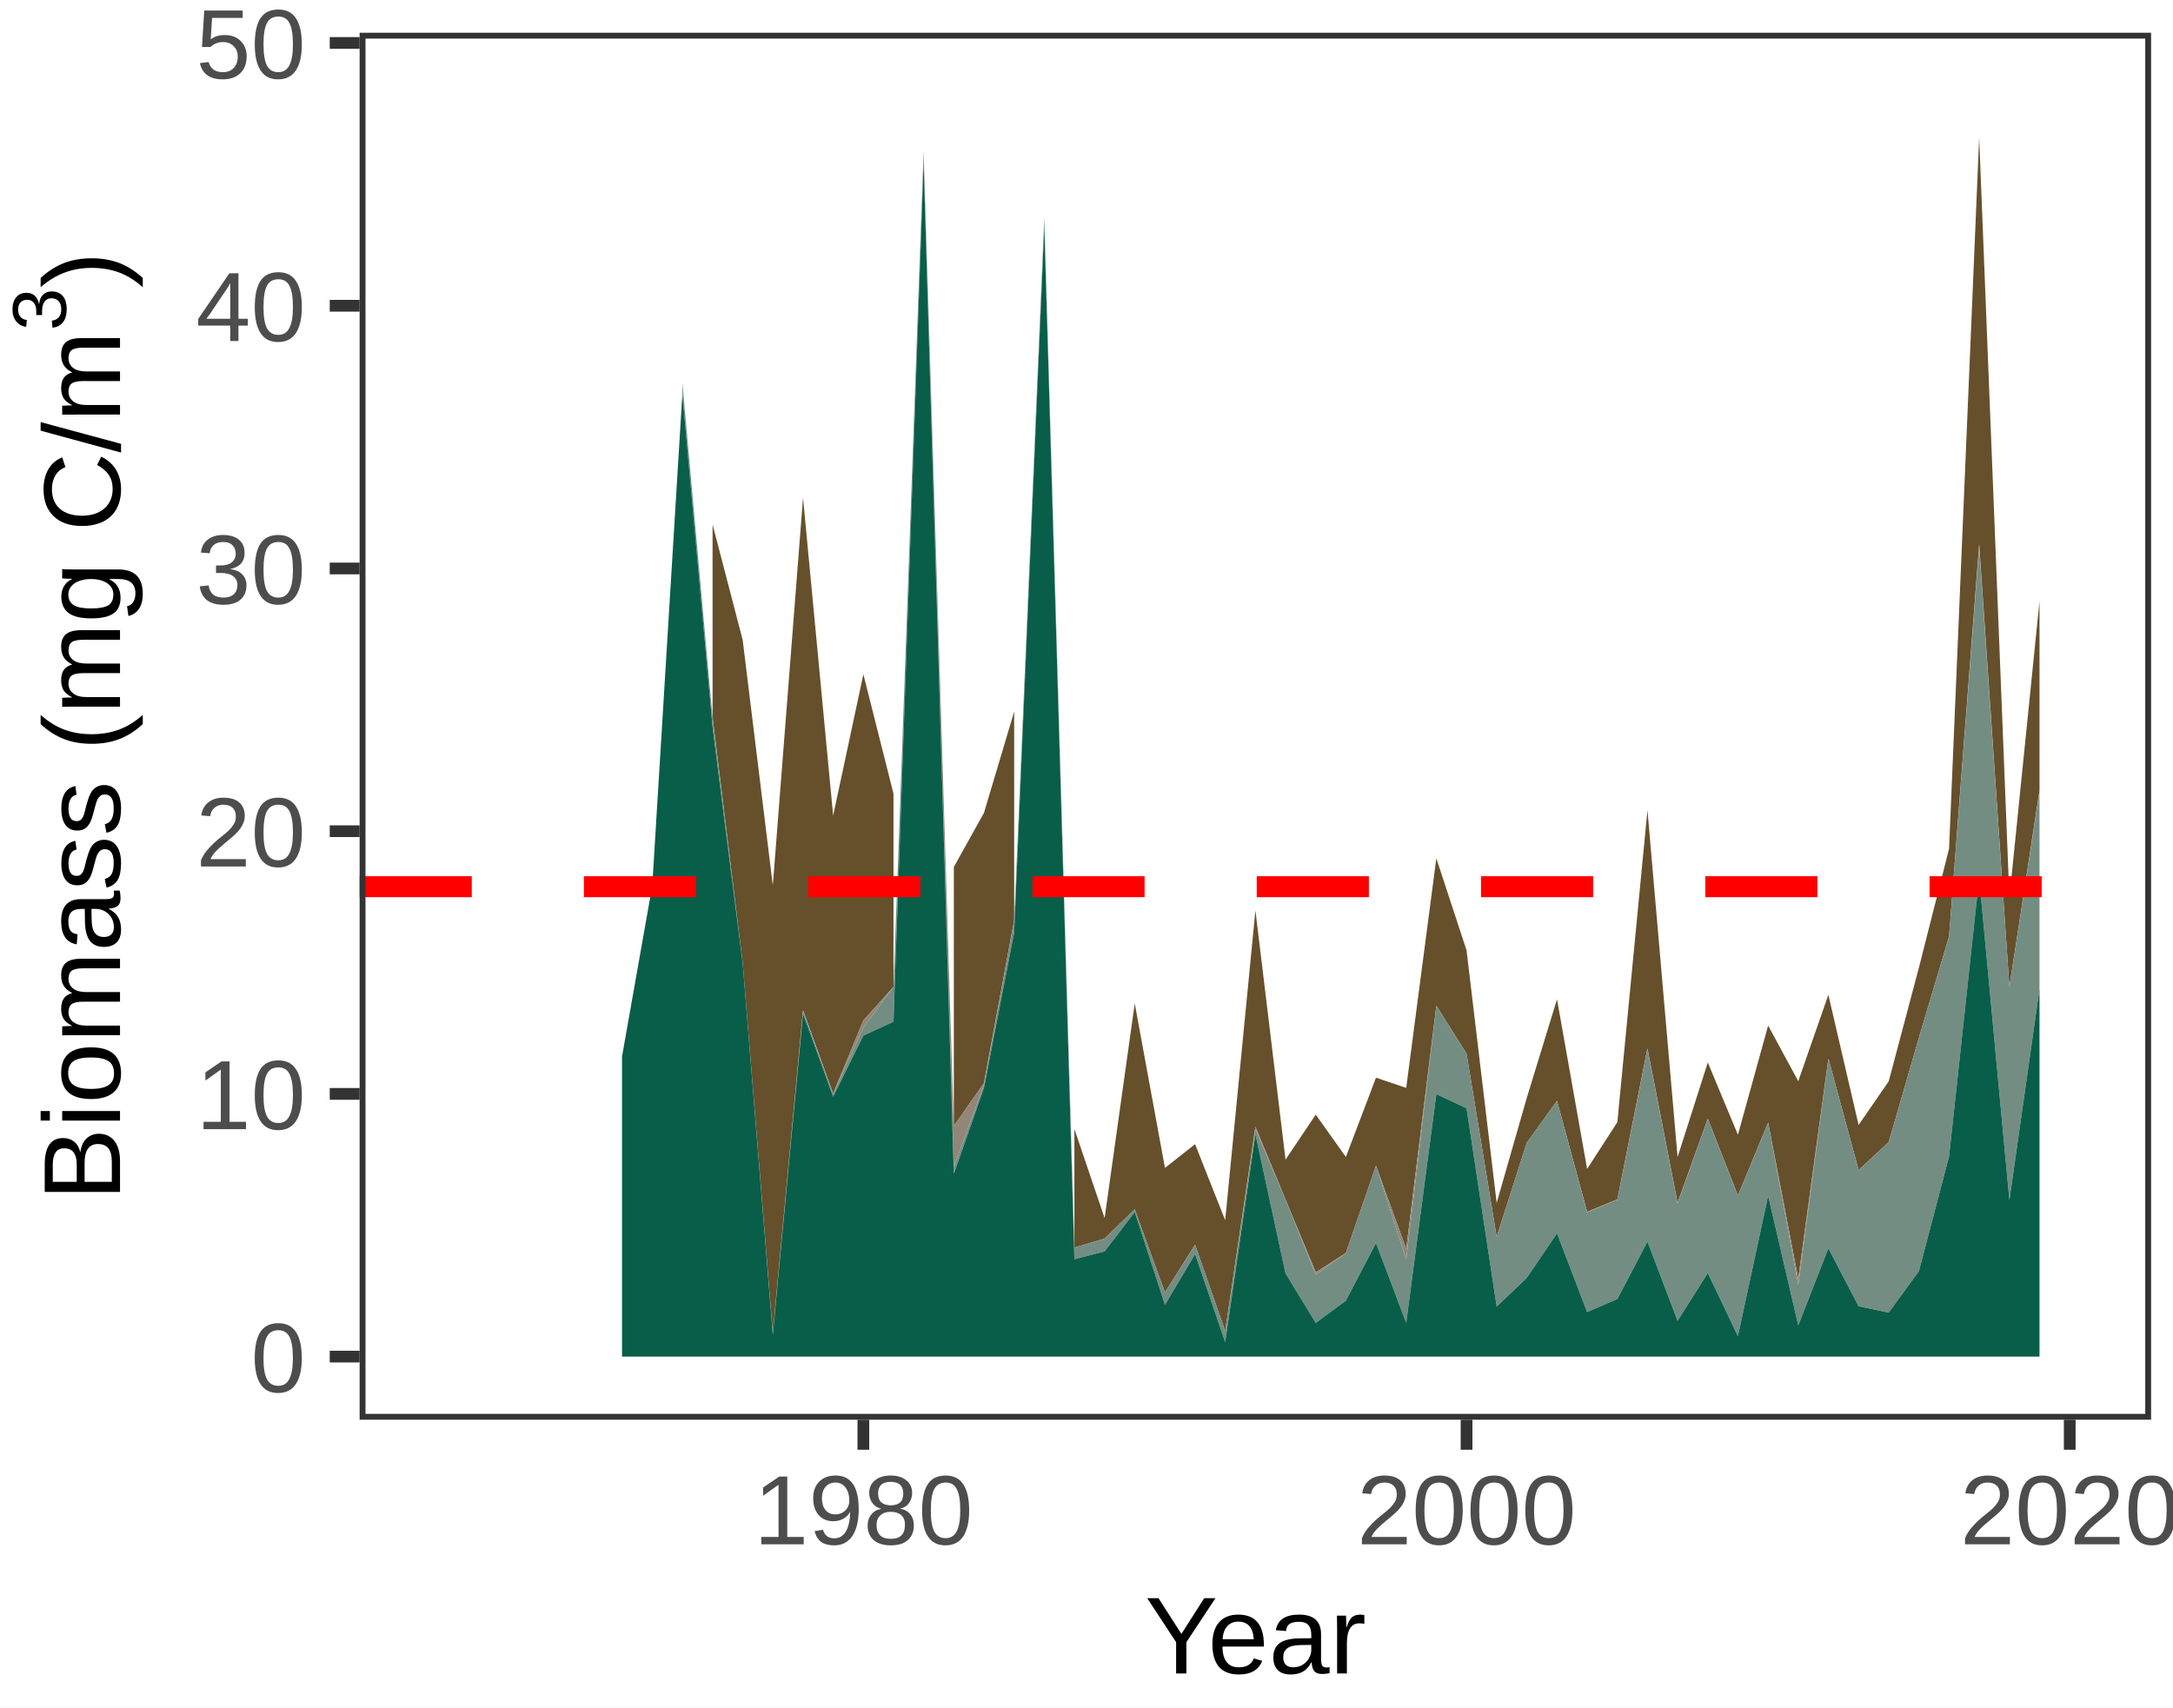
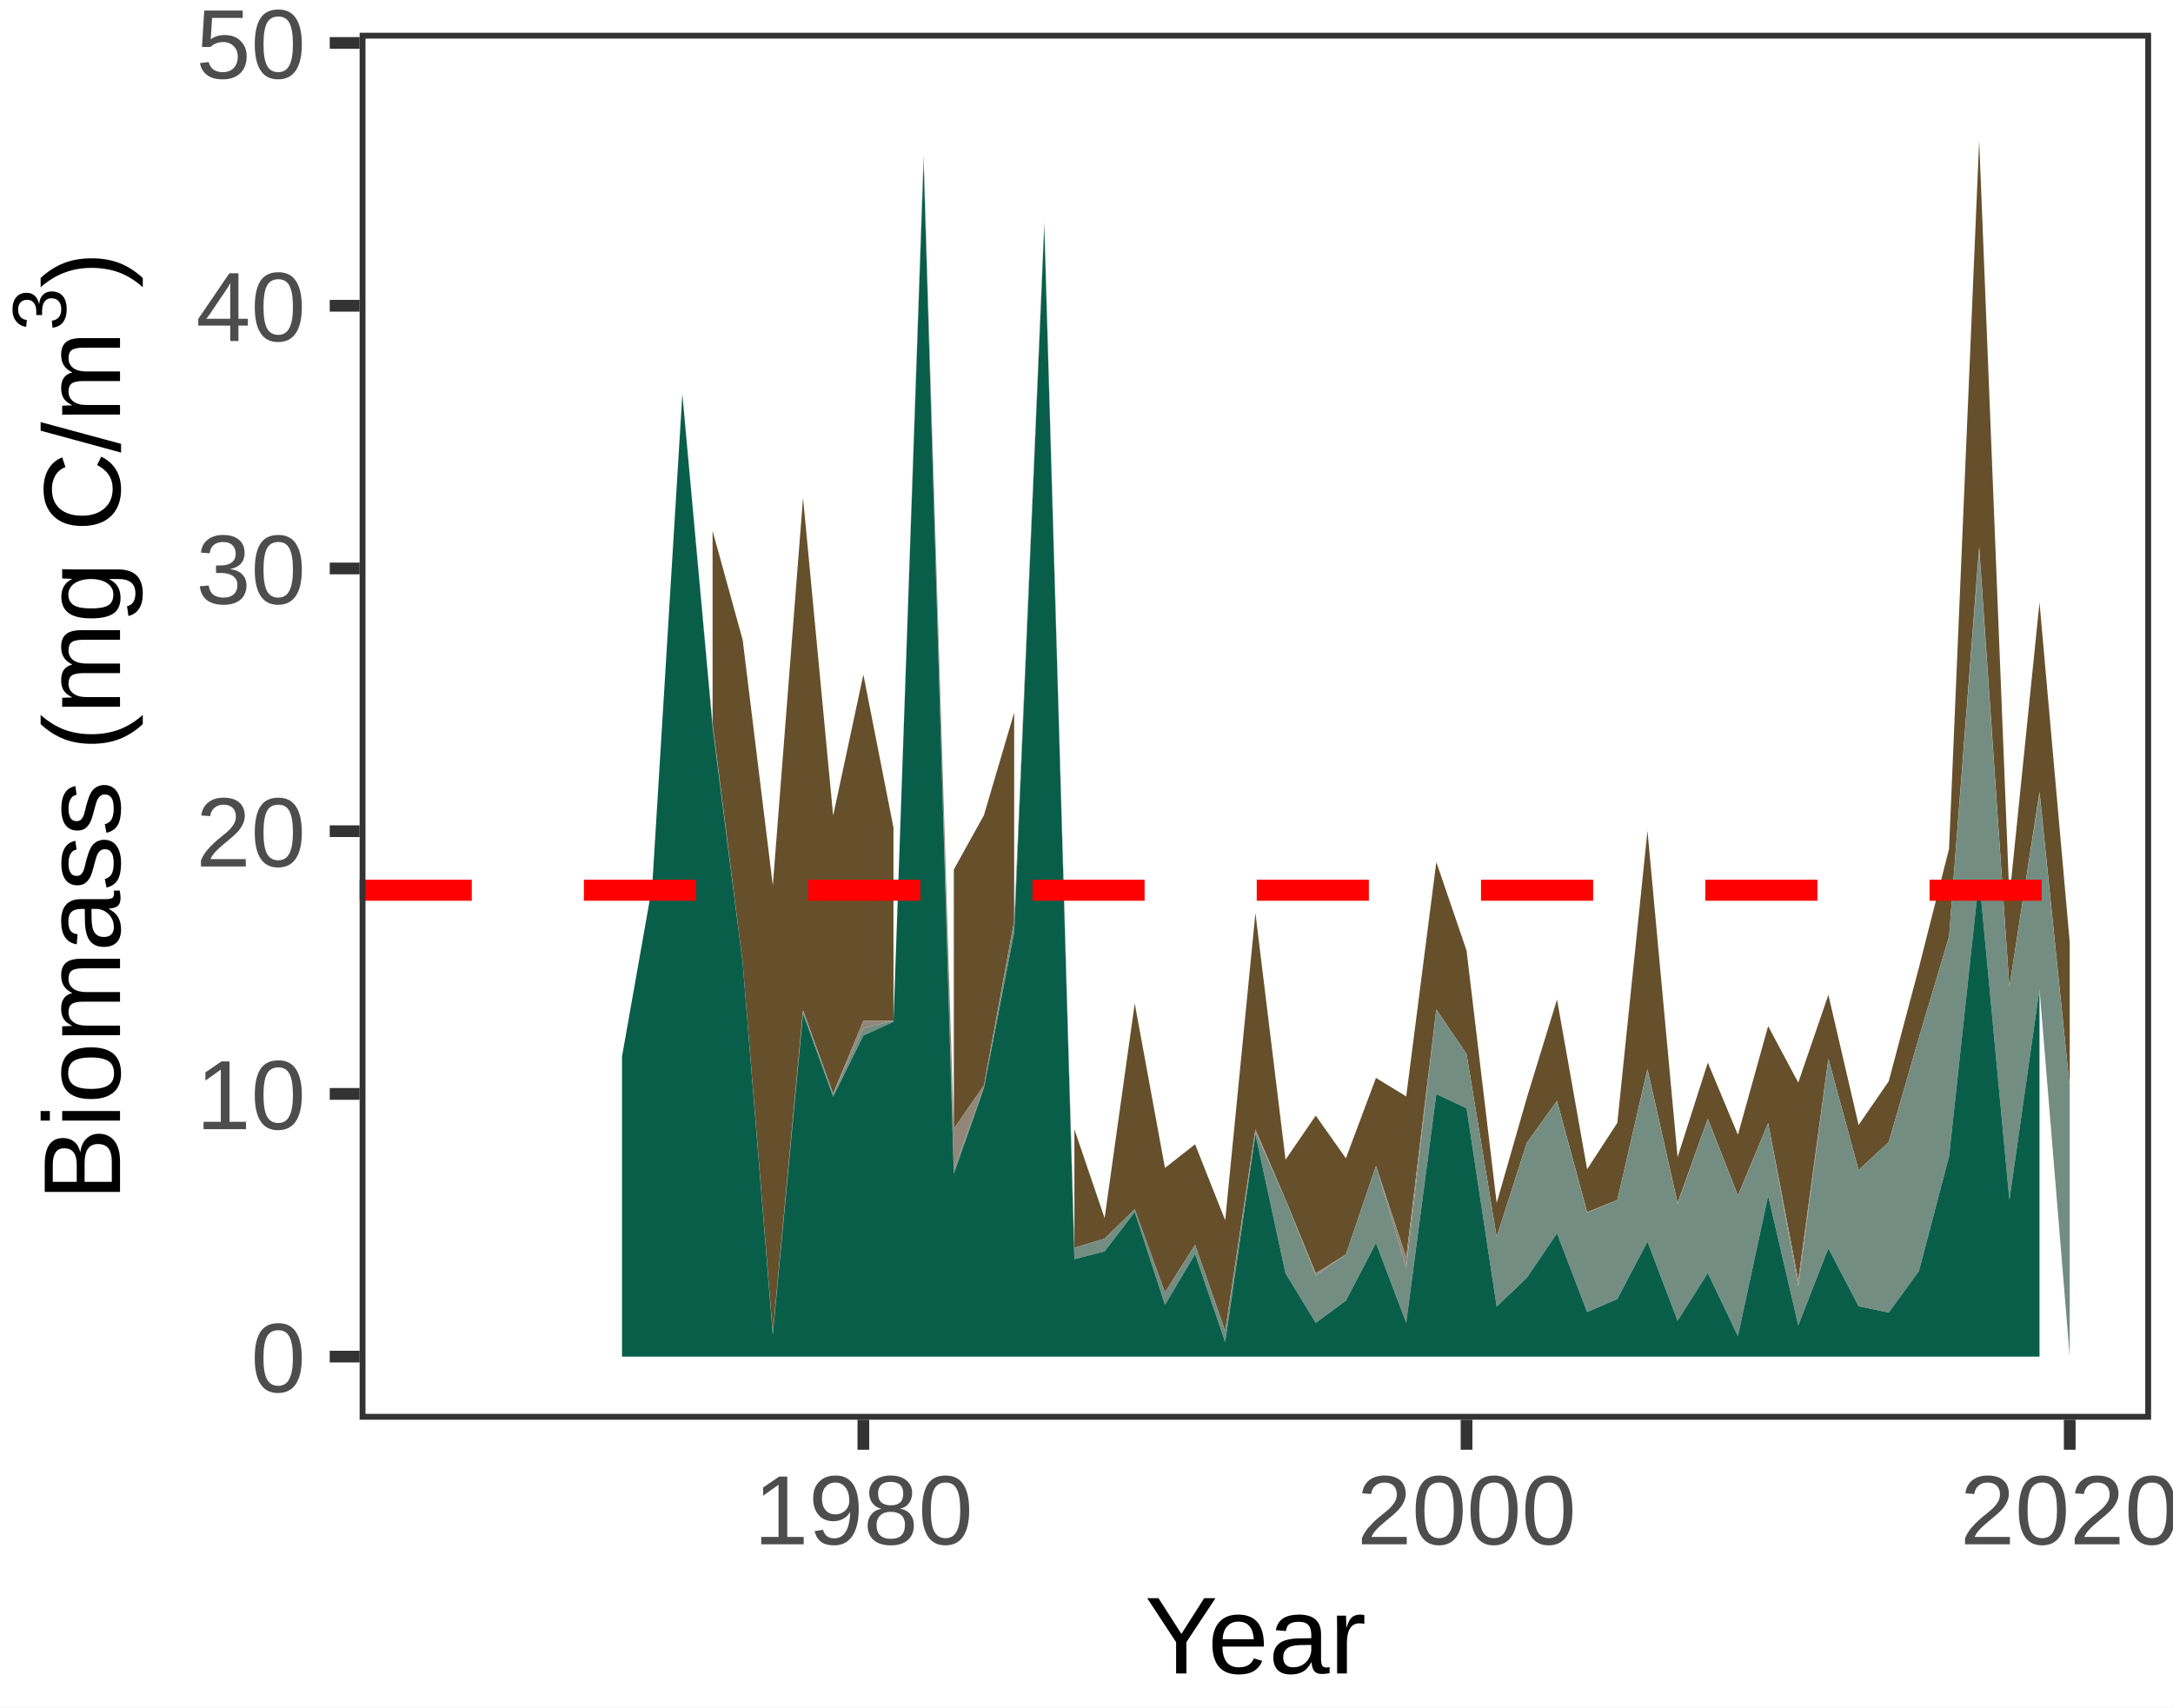
<svg xmlns="http://www.w3.org/2000/svg" class="svglite" width="198.43pt" height="155.91pt" viewBox="0 0 198.43 155.91">
  <defs>
    <style type="text/css">
    .svglite line, .svglite polyline, .svglite polygon, .svglite path, .svglite rect, .svglite circle {
      fill: none;
      stroke: #000000;
      stroke-linecap: round;
      stroke-linejoin: round;
      stroke-miterlimit: 10.00;
    }
  </style>
  </defs>
  <rect width="100%" height="100%" style="stroke: none; fill: #FFFFFF;" />
  <defs>
    <clipPath id="cpMC4wMHwxOTguNDN8MC4wMHwxNTUuOTE=">
      <rect x="0.00" y="0.00" width="198.43" height="155.91" />
    </clipPath>
  </defs>
  <g clip-path="url(#cpMC4wMHwxOTguNDN8MC4wMHwxNTUuOTE=)">
    <rect x="0.00" y="0.00" width="198.43" height="155.91" style="stroke-width: 1.07; stroke: #FFFFFF; fill: #FFFFFF;" />
  </g>
  <defs>
    <clipPath id="cpMzIuODR8MTk2LjQzfDIuOTl8MTI5LjY0">
      <rect x="32.84" y="2.99" width="163.59" height="126.65" />
    </clipPath>
  </defs>
  <g clip-path="url(#cpMzIuODR8MTk2LjQzfDIuOTl8MTI5LjY0)">
    <rect x="32.84" y="2.99" width="163.59" height="126.65" style="stroke-width: 1.07; stroke: none; fill: #FFFFFF;" />
-     <polygon points="65.07,47.89 67.82,58.44 70.57,80.85 73.33,45.46 76.08,74.48 78.84,61.57 81.59,72.48 81.59,90.12 78.84,93.18 76.08,99.86 73.33,92.24 70.57,121.72 67.82,87.92 65.07,65.50 " style="stroke-width: 0.00; stroke: none; fill: #664F2B;" />
-     <polygon points="87.10,79.17 89.85,74.23 92.61,64.98 92.61,84.02 89.85,98.90 87.10,102.83 " style="stroke-width: 0.00; stroke: none; fill: #664F2B;" />
-     <polygon points="98.11,103.10 100.87,111.23 103.62,91.63 106.38,106.65 109.13,104.48 111.88,111.43 114.64,83.13 117.39,105.89 120.15,101.78 122.90,105.65 125.65,98.41 128.41,99.34 131.16,78.38 133.92,86.78 136.67,109.84 139.42,100.25 142.18,91.25 144.93,106.74 147.69,102.47 150.44,73.98 153.19,105.66 155.95,97.02 158.70,103.62 161.46,93.65 164.21,98.73 166.96,90.84 169.72,102.73 172.47,98.74 175.23,88.35 177.98,77.51 180.73,12.56 183.49,81.97 186.24,54.90 186.24,72.20 183.49,90.12 180.73,49.69 177.98,85.52 175.23,94.75 172.47,104.29 169.72,106.84 166.96,96.66 164.21,116.77 161.46,102.51 158.70,109.18 155.95,102.16 153.19,109.84 150.44,95.73 147.69,109.52 144.93,110.66 142.18,100.52 139.42,104.35 136.67,112.94 133.92,96.22 131.16,91.84 128.41,114.04 125.65,106.45 122.90,114.42 120.15,116.18 117.39,109.54 114.64,102.89 111.88,121.54 109.13,113.66 106.38,118.02 103.62,110.42 100.87,113.10 98.11,113.92 " style="stroke-width: 0.00; stroke: none; fill: #664F2B;" />
-     <polyline points="65.07,47.89 67.82,58.44 70.57,80.85 73.33,45.46 76.08,74.48 78.84,61.57 81.59,72.48 " style="stroke-width: 1.07; stroke: none;" />
-     <polyline points="87.10,79.17 89.85,74.23 92.61,64.98 " style="stroke-width: 1.07; stroke: none;" />
-     <polyline points="98.11,103.10 100.87,111.23 103.62,91.63 106.38,106.65 109.13,104.48 111.88,111.43 114.64,83.13 117.39,105.89 120.15,101.78 122.90,105.65 125.65,98.41 128.41,99.34 131.16,78.38 133.92,86.78 136.67,109.84 139.42,100.25 142.18,91.25 144.93,106.74 147.69,102.47 150.44,73.98 153.19,105.66 155.95,97.02 158.70,103.62 161.46,93.65 164.21,98.73 166.96,90.84 169.72,102.73 172.47,98.74 175.23,88.35 177.98,77.51 180.73,12.56 183.49,81.97 186.24,54.90 " style="stroke-width: 1.07; stroke: none;" />
-     <polygon points="62.31,34.91 65.07,65.50 67.82,87.92 70.57,121.72 73.33,92.24 76.08,99.86 78.84,93.18 81.59,90.12 84.34,13.78 87.10,102.83 89.85,98.90 92.61,84.02 95.36,19.82 98.11,113.92 100.87,113.10 103.62,110.42 106.38,118.02 109.13,113.66 111.88,121.54 114.64,102.89 117.39,109.54 120.15,116.18 122.90,114.42 125.65,106.45 128.41,114.04 131.16,91.84 133.92,96.22 136.67,112.94 139.42,104.35 142.18,100.52 144.93,110.66 147.69,109.52 150.44,95.73 153.19,109.84 155.95,102.16 158.70,109.18 161.46,102.51 164.21,116.77 166.96,96.66 169.72,106.84 172.47,104.29 175.23,94.75 177.98,85.52 180.73,49.69 183.49,90.12 186.24,72.20 186.24,72.35 183.49,90.12 180.73,49.99 177.98,85.52 175.23,94.75 172.47,104.29 169.72,106.84 166.96,96.67 164.21,117.33 161.46,102.52 158.70,109.20 155.95,102.19 153.19,109.89 150.44,95.79 147.69,109.54 144.93,110.71 142.18,100.52 139.42,104.35 136.67,112.94 133.92,96.22 131.16,91.85 128.41,115.01 125.65,106.45 122.90,114.43 120.15,116.40 117.39,109.55 114.64,103.13 111.88,121.54 109.13,113.66 106.38,118.02 103.62,110.42 100.87,113.10 98.11,113.92 95.36,20.01 92.61,84.02 89.85,99.07 87.10,106.56 84.34,13.91 81.59,90.12 78.84,93.84 76.08,99.90 73.33,92.30 70.57,121.88 67.82,87.92 65.07,65.57 62.31,34.92 " style="stroke-width: 0.00; stroke: none; fill: #928678;" />
-     <polyline points="62.31,34.91 65.07,65.50 67.82,87.92 70.57,121.72 73.33,92.24 76.08,99.86 78.84,93.18 81.59,90.12 84.34,13.78 87.10,102.83 89.85,98.90 92.61,84.02 95.36,19.82 98.11,113.92 100.87,113.10 103.62,110.42 106.38,118.02 109.13,113.66 111.88,121.54 114.64,102.89 117.39,109.54 120.15,116.18 122.90,114.42 125.65,106.45 128.41,114.04 131.16,91.84 133.92,96.22 136.67,112.94 139.42,104.35 142.18,100.52 144.93,110.66 147.69,109.52 150.44,95.73 153.19,109.84 155.95,102.16 158.70,109.18 161.46,102.51 164.21,116.77 166.96,96.66 169.72,106.84 172.47,104.29 175.23,94.75 177.98,85.52 180.73,49.69 183.49,90.12 186.24,72.20 " style="stroke-width: 1.07; stroke: none;" />
-     <polygon points="62.31,34.92 65.07,65.57 67.82,87.92 70.57,121.88 73.33,92.30 76.08,99.90 78.84,93.84 81.59,90.12 84.34,13.91 87.10,106.56 89.85,99.07 92.61,84.02 95.36,20.01 98.11,113.92 100.87,113.10 103.62,110.42 106.38,118.02 109.13,113.66 111.88,121.54 114.64,103.13 117.39,109.55 120.15,116.40 122.90,114.43 125.65,106.45 128.41,115.01 131.16,91.85 133.92,96.22 136.67,112.94 139.42,104.35 142.18,100.52 144.93,110.71 147.69,109.54 150.44,95.79 153.19,109.89 155.95,102.19 158.70,109.20 161.46,102.52 164.21,117.33 166.96,96.67 169.72,106.84 172.47,104.29 175.23,94.75 177.98,85.52 180.73,49.99 183.49,90.12 186.24,72.35 186.24,90.31 183.49,109.59 180.73,80.16 177.98,105.61 175.23,116.07 172.47,119.86 169.72,119.28 166.96,113.99 164.21,121.03 161.46,109.19 158.70,122.01 155.95,116.25 153.19,120.61 150.44,113.38 147.69,118.62 144.93,119.81 142.18,112.62 139.42,116.69 136.67,119.31 133.92,101.20 131.16,99.91 128.41,120.80 125.65,113.51 122.90,118.77 120.15,120.80 117.39,116.28 114.64,103.57 111.88,122.56 109.13,114.52 106.38,119.15 103.62,110.68 100.87,114.27 98.11,114.98 95.36,20.69 92.61,85.14 89.85,99.34 87.10,107.20 84.34,14.85 81.59,93.30 78.84,94.56 76.08,100.15 73.33,92.56 70.57,121.88 67.82,87.95 65.07,66.39 62.31,35.99 " style="stroke-width: 0.00; stroke: none; fill: #748D83;" />
-     <polyline points="62.31,34.92 65.07,65.57 67.82,87.92 70.57,121.88 73.33,92.30 76.08,99.90 78.84,93.84 81.59,90.12 84.34,13.91 87.10,106.56 89.85,99.07 92.61,84.02 95.36,20.01 98.11,113.92 100.87,113.10 103.62,110.42 106.38,118.02 109.13,113.66 111.88,121.54 114.64,103.13 117.39,109.55 120.15,116.40 122.90,114.43 125.65,106.45 128.41,115.01 131.16,91.85 133.92,96.22 136.67,112.94 139.42,104.35 142.18,100.52 144.93,110.71 147.69,109.54 150.44,95.79 153.19,109.89 155.95,102.19 158.70,109.20 161.46,102.52 164.21,117.33 166.96,96.67 169.72,106.84 172.47,104.29 175.23,94.75 177.98,85.52 180.73,49.99 183.49,90.12 186.24,72.35 " style="stroke-width: 1.07; stroke: none;" />
+     <polygon points="65.07,48.47 67.82,58.44 70.57,80.85 73.33,45.46 76.08,74.48 78.84,61.60 81.59,75.58 81.59,93.21 78.84,93.22 76.08,99.86 73.33,92.24 70.57,121.72 67.82,87.92 65.07,66.08 " style="stroke-width: 0.00; stroke: none; fill: #664F2B;" />
+     <polygon points="87.10,79.40 89.85,74.44 92.61,65.07 92.61,84.11 89.85,99.11 87.10,103.07 " style="stroke-width: 0.00; stroke: none; fill: #664F2B;" />
+     <polygon points="98.11,103.13 100.87,111.23 103.62,91.63 106.38,106.65 109.13,104.49 111.88,111.43 114.64,83.37 117.39,105.89 120.15,101.87 122.90,105.77 125.65,98.43 128.41,100.12 131.16,78.72 133.92,86.80 136.67,109.85 139.42,100.26 142.18,91.27 144.93,106.77 147.69,102.53 150.44,75.86 153.19,105.67 155.95,97.03 158.70,103.62 161.46,93.70 164.21,98.86 166.96,90.84 169.72,102.73 172.47,98.74 175.23,88.35 177.98,77.51 180.73,12.82 183.49,81.98 186.24,55.02 189.00,86.04 189.00,99.25 186.24,72.32 183.49,90.13 180.73,49.95 177.98,85.52 175.23,94.75 172.47,104.29 169.72,106.84 166.96,96.67 164.21,116.91 161.46,102.56 158.70,109.18 155.95,102.17 153.19,109.85 150.44,97.62 147.69,109.58 144.93,110.69 142.18,100.53 139.42,104.36 136.67,112.95 133.92,96.24 131.16,92.18 128.41,114.82 125.65,106.47 122.90,114.55 120.15,116.27 117.39,109.54 114.64,103.13 111.88,121.54 109.13,113.67 106.38,118.02 103.62,110.42 100.87,113.10 98.11,113.94 " style="stroke-width: 0.00; stroke: none; fill: #664F2B;" />
+     <polyline points="65.07,48.47 67.82,58.44 70.57,80.85 73.33,45.46 76.08,74.48 78.84,61.60 81.59,75.58 " style="stroke-width: 1.07; stroke: none;" />
+     <polyline points="87.10,79.40 89.85,74.44 92.61,65.07 " style="stroke-width: 1.07; stroke: none;" />
+     <polyline points="98.11,103.13 100.87,111.23 103.62,91.63 106.38,106.65 109.13,104.49 111.88,111.43 114.64,83.37 117.39,105.89 120.15,101.87 122.90,105.77 125.65,98.43 128.41,100.12 131.16,78.72 133.92,86.80 136.67,109.85 139.42,100.26 142.18,91.27 144.93,106.77 147.69,102.53 150.44,75.86 153.19,105.67 155.95,97.03 158.70,103.62 161.46,93.70 164.21,98.86 166.96,90.84 169.72,102.73 172.47,98.74 175.23,88.35 177.98,77.51 180.73,12.82 183.49,81.98 186.24,55.02 189.00,86.04 " style="stroke-width: 1.07; stroke: none;" />
+     <polygon points="62.31,35.98 65.07,66.08 67.82,87.92 70.57,121.72 73.33,92.24 76.08,99.86 78.84,93.22 81.59,93.21 84.34,14.13 87.10,103.07 89.85,99.11 92.61,84.11 95.36,20.21 98.11,113.94 100.87,113.10 103.62,110.42 106.38,118.02 109.13,113.67 111.88,121.54 114.64,103.13 117.39,109.54 120.15,116.27 122.90,114.55 125.65,106.47 128.41,114.82 131.16,92.18 133.92,96.24 136.67,112.95 139.42,104.36 142.18,100.53 144.93,110.69 147.69,109.58 150.44,97.62 153.19,109.85 155.95,102.17 158.70,109.18 161.46,102.56 164.21,116.91 166.96,96.67 169.72,106.84 172.47,104.29 175.23,94.75 177.98,85.52 180.73,49.95 183.49,90.13 186.24,72.32 189.00,99.25 189.00,99.25 186.24,72.48 183.49,90.13 180.73,50.25 177.98,85.52 175.23,94.75 172.47,104.29 169.72,106.84 166.96,96.67 164.21,117.46 161.46,102.57 158.70,109.20 155.95,102.20 153.19,109.90 150.44,97.67 147.69,109.59 144.93,110.74 142.18,100.54 139.42,104.37 136.67,112.95 133.92,96.24 131.16,92.19 128.41,115.78 125.65,106.47 122.90,114.55 120.15,116.48 117.39,109.55 114.64,103.37 111.88,121.54 109.13,113.67 106.38,118.02 103.62,110.42 100.87,113.10 98.11,113.94 95.36,20.40 92.61,84.11 89.85,99.29 87.10,106.80 84.34,14.26 81.59,93.21 78.84,93.88 76.08,99.90 73.33,92.30 70.57,121.88 67.82,87.92 65.07,66.16 62.31,35.99 " style="stroke-width: 0.00; stroke: none; fill: #928678;" />
+     <polyline points="62.31,35.98 65.07,66.08 67.82,87.92 70.57,121.72 73.33,92.24 76.08,99.86 78.84,93.22 81.59,93.21 84.34,14.13 87.10,103.07 89.85,99.11 92.61,84.11 95.36,20.21 98.11,113.94 100.87,113.10 103.62,110.42 106.38,118.02 109.13,113.67 111.88,121.54 114.64,103.13 117.39,109.54 120.15,116.27 122.90,114.55 125.65,106.47 128.41,114.82 131.16,92.18 133.92,96.24 136.67,112.95 139.42,104.36 142.18,100.53 144.93,110.69 147.69,109.58 150.44,97.62 153.19,109.85 155.95,102.17 158.70,109.18 161.46,102.56 164.21,116.91 166.96,96.67 169.72,106.84 172.47,104.29 175.23,94.75 177.98,85.52 180.73,49.95 183.49,90.13 186.24,72.32 189.00,99.25 " style="stroke-width: 1.07; stroke: none;" />
+     <polygon points="62.31,35.99 65.07,66.16 67.82,87.92 70.57,121.88 73.33,92.30 76.08,99.90 78.84,93.88 81.59,93.21 84.34,14.26 87.10,106.80 89.85,99.29 92.61,84.11 95.36,20.40 98.11,113.94 100.87,113.10 103.62,110.42 106.38,118.02 109.13,113.67 111.88,121.54 114.64,103.37 117.39,109.55 120.15,116.48 122.90,114.55 125.65,106.47 128.41,115.78 131.16,92.19 133.92,96.24 136.67,112.95 139.42,104.37 142.18,100.54 144.93,110.74 147.69,109.59 150.44,97.67 153.19,109.90 155.95,102.20 158.70,109.20 161.46,102.57 164.21,117.46 166.96,96.67 169.72,106.84 172.47,104.29 175.23,94.75 177.98,85.52 180.73,50.25 183.49,90.13 186.24,72.48 189.00,99.25 189.00,123.88 186.24,90.31 183.49,109.59 180.73,80.16 177.98,105.61 175.23,116.07 172.47,119.86 169.72,119.28 166.96,113.99 164.21,121.03 161.46,109.19 158.70,122.01 155.95,116.25 153.19,120.61 150.44,113.38 147.69,118.62 144.93,119.81 142.18,112.62 139.42,116.69 136.67,119.31 133.92,101.20 131.16,99.91 128.41,120.80 125.65,113.51 122.90,118.77 120.15,120.80 117.39,116.28 114.64,103.57 111.88,122.56 109.13,114.52 106.38,119.15 103.62,110.68 100.87,114.27 98.11,114.98 95.36,20.69 92.61,85.14 89.85,99.34 87.10,107.20 84.34,14.85 81.59,93.30 78.84,94.56 76.08,100.15 73.33,92.56 70.57,121.88 67.82,87.95 65.07,66.39 62.31,35.99 " style="stroke-width: 0.00; stroke: none; fill: #748D83;" />
+     <polyline points="62.31,35.99 65.07,66.16 67.82,87.92 70.57,121.88 73.33,92.30 76.08,99.90 78.84,93.88 81.59,93.21 84.34,14.26 87.10,106.80 89.85,99.29 92.61,84.11 95.36,20.40 98.11,113.94 100.87,113.10 103.62,110.42 106.38,118.02 109.13,113.67 111.88,121.54 114.64,103.37 117.39,109.55 120.15,116.48 122.90,114.55 125.65,106.47 128.41,115.78 131.16,92.19 133.92,96.24 136.67,112.95 139.42,104.37 142.18,100.54 144.93,110.74 147.69,109.59 150.44,97.67 153.19,109.90 155.95,102.20 158.70,109.20 161.46,102.57 164.21,117.46 166.96,96.67 169.72,106.84 172.47,104.29 175.23,94.75 177.98,85.52 180.73,50.25 183.49,90.13 186.24,72.48 189.00,99.25 " style="stroke-width: 1.07; stroke: none;" />
    <polygon points="56.80,96.48 59.56,80.89 62.31,35.99 65.07,66.39 67.82,87.95 70.57,121.88 73.33,92.56 76.08,100.15 78.84,94.56 81.59,93.30 84.34,14.85 87.10,107.20 89.85,99.34 92.61,85.14 95.36,20.69 98.11,114.98 100.87,114.27 103.62,110.68 106.38,119.15 109.13,114.52 111.88,122.56 114.64,103.57 117.39,116.28 120.15,120.80 122.90,118.77 125.65,113.51 128.41,120.80 131.16,99.91 133.92,101.20 136.67,119.31 139.42,116.69 142.18,112.62 144.93,119.81 147.69,118.62 150.44,113.38 153.19,120.61 155.95,116.25 158.70,122.01 161.46,109.19 164.21,121.03 166.96,113.99 169.72,119.28 172.47,119.86 175.23,116.07 177.98,105.61 180.73,80.16 183.49,109.59 186.24,90.31 186.24,123.88 183.49,123.88 180.73,123.88 177.98,123.88 175.23,123.88 172.47,123.88 169.72,123.88 166.96,123.88 164.21,123.88 161.46,123.88 158.70,123.88 155.95,123.88 153.19,123.88 150.44,123.88 147.69,123.88 144.93,123.88 142.18,123.88 139.42,123.88 136.67,123.88 133.92,123.88 131.16,123.88 128.41,123.88 125.65,123.88 122.90,123.88 120.15,123.88 117.39,123.88 114.64,123.88 111.88,123.88 109.13,123.88 106.38,123.88 103.62,123.88 100.87,123.88 98.11,123.88 95.36,123.88 92.61,123.88 89.85,123.88 87.10,123.88 84.34,123.88 81.59,123.88 78.84,123.88 76.08,123.88 73.33,123.88 70.57,123.88 67.82,123.88 65.07,123.88 62.31,123.88 59.56,123.88 56.80,123.88 " style="stroke-width: 0.00; stroke: none; fill: #095E49;" />
    <polyline points="56.80,96.48 59.56,80.89 62.31,35.99 65.07,66.39 67.82,87.95 70.57,121.88 73.33,92.56 76.08,100.15 78.84,94.56 81.59,93.30 84.34,14.85 87.10,107.20 89.85,99.34 92.61,85.14 95.36,20.69 98.11,114.98 100.87,114.27 103.62,110.68 106.38,119.15 109.13,114.52 111.88,122.56 114.64,103.57 117.39,116.28 120.15,120.80 122.90,118.77 125.65,113.51 128.41,120.80 131.16,99.91 133.92,101.20 136.67,119.31 139.42,116.69 142.18,112.62 144.93,119.81 147.69,118.62 150.44,113.38 153.19,120.61 155.95,116.25 158.70,122.01 161.46,109.19 164.21,121.03 166.96,113.99 169.72,119.28 172.47,119.86 175.23,116.07 177.98,105.61 180.73,80.16 183.49,109.59 186.24,90.31 " style="stroke-width: 1.07; stroke: none;" />
-     <line x1="32.84" y1="80.97" x2="196.43" y2="80.97" style="stroke-width: 1.92; stroke: #FF0000; stroke-dasharray: 10.24,10.24; stroke-linecap: butt;" />
+     <line x1="32.84" y1="81.29" x2="196.43" y2="81.29" style="stroke-width: 1.92; stroke: #FF0000; stroke-dasharray: 10.24,10.24; stroke-linecap: butt;" />
    <rect x="32.84" y="2.99" width="163.59" height="126.65" style="stroke-width: 1.07; stroke: #333333;" />
  </g>
  <g clip-path="url(#cpMC4wMHwxOTguNDN8MC4wMHwxNTUuOTE=)">
    <text x="27.91" y="127.11" text-anchor="end" style="font-size: 9.00px; fill: #4D4D4D; font-family: Arial;" textLength="5.00px" lengthAdjust="spacingAndGlyphs">0</text>
    <text x="27.91" y="103.11" text-anchor="end" style="font-size: 9.00px; fill: #4D4D4D; font-family: Arial;" textLength="10.01px" lengthAdjust="spacingAndGlyphs">10</text>
    <text x="27.91" y="79.12" text-anchor="end" style="font-size: 9.00px; fill: #4D4D4D; font-family: Arial;" textLength="10.01px" lengthAdjust="spacingAndGlyphs">20</text>
    <text x="27.91" y="55.13" text-anchor="end" style="font-size: 9.00px; fill: #4D4D4D; font-family: Arial;" textLength="10.01px" lengthAdjust="spacingAndGlyphs">30</text>
    <text x="27.91" y="31.14" text-anchor="end" style="font-size: 9.00px; fill: #4D4D4D; font-family: Arial;" textLength="10.01px" lengthAdjust="spacingAndGlyphs">40</text>
    <text x="27.91" y="7.15" text-anchor="end" style="font-size: 9.00px; fill: #4D4D4D; font-family: Arial;" textLength="10.01px" lengthAdjust="spacingAndGlyphs">50</text>
    <polyline points="30.11,123.88 32.84,123.88 " style="stroke-width: 1.07; stroke: #333333; stroke-linecap: butt;" />
    <polyline points="30.11,99.89 32.84,99.89 " style="stroke-width: 1.07; stroke: #333333; stroke-linecap: butt;" />
    <polyline points="30.11,75.90 32.84,75.90 " style="stroke-width: 1.07; stroke: #333333; stroke-linecap: butt;" />
    <polyline points="30.11,51.91 32.84,51.91 " style="stroke-width: 1.07; stroke: #333333; stroke-linecap: butt;" />
    <polyline points="30.11,27.92 32.84,27.92 " style="stroke-width: 1.07; stroke: #333333; stroke-linecap: butt;" />
    <polyline points="30.11,3.92 32.84,3.92 " style="stroke-width: 1.07; stroke: #333333; stroke-linecap: butt;" />
    <polyline points="78.84,132.38 78.84,129.64 " style="stroke-width: 1.07; stroke: #333333; stroke-linecap: butt;" />
    <polyline points="133.92,132.38 133.92,129.64 " style="stroke-width: 1.07; stroke: #333333; stroke-linecap: butt;" />
    <polyline points="189.00,132.38 189.00,129.64 " style="stroke-width: 1.07; stroke: #333333; stroke-linecap: butt;" />
    <text x="78.84" y="141.02" text-anchor="middle" style="font-size: 9.00px; fill: #4D4D4D; font-family: Arial;" textLength="20.02px" lengthAdjust="spacingAndGlyphs">1980</text>
    <text x="133.92" y="141.02" text-anchor="middle" style="font-size: 9.00px; fill: #4D4D4D; font-family: Arial;" textLength="20.02px" lengthAdjust="spacingAndGlyphs">2000</text>
    <text x="189.00" y="141.02" text-anchor="middle" style="font-size: 9.00px; fill: #4D4D4D; font-family: Arial;" textLength="20.02px" lengthAdjust="spacingAndGlyphs">2020</text>
    <text x="114.64" y="152.81" text-anchor="middle" style="font-size: 10.00px; font-family: Arial;" textLength="20.22px" lengthAdjust="spacingAndGlyphs">Year</text>
    <text transform="translate(10.96,109.67) rotate(-90)" style="font-size: 10.00px; font-family: Arial;" textLength="79.48px" lengthAdjust="spacingAndGlyphs">Biomass (mg C/m</text>
    <text transform="translate(6.03,30.19) rotate(-90)" style="font-size: 7.00px; font-family: Arial;" textLength="3.90px" lengthAdjust="spacingAndGlyphs">3</text>
    <text transform="translate(10.96,26.29) rotate(-90)" style="font-size: 10.00px; font-family: Arial;" textLength="3.33px" lengthAdjust="spacingAndGlyphs">)</text>
  </g>
</svg>
